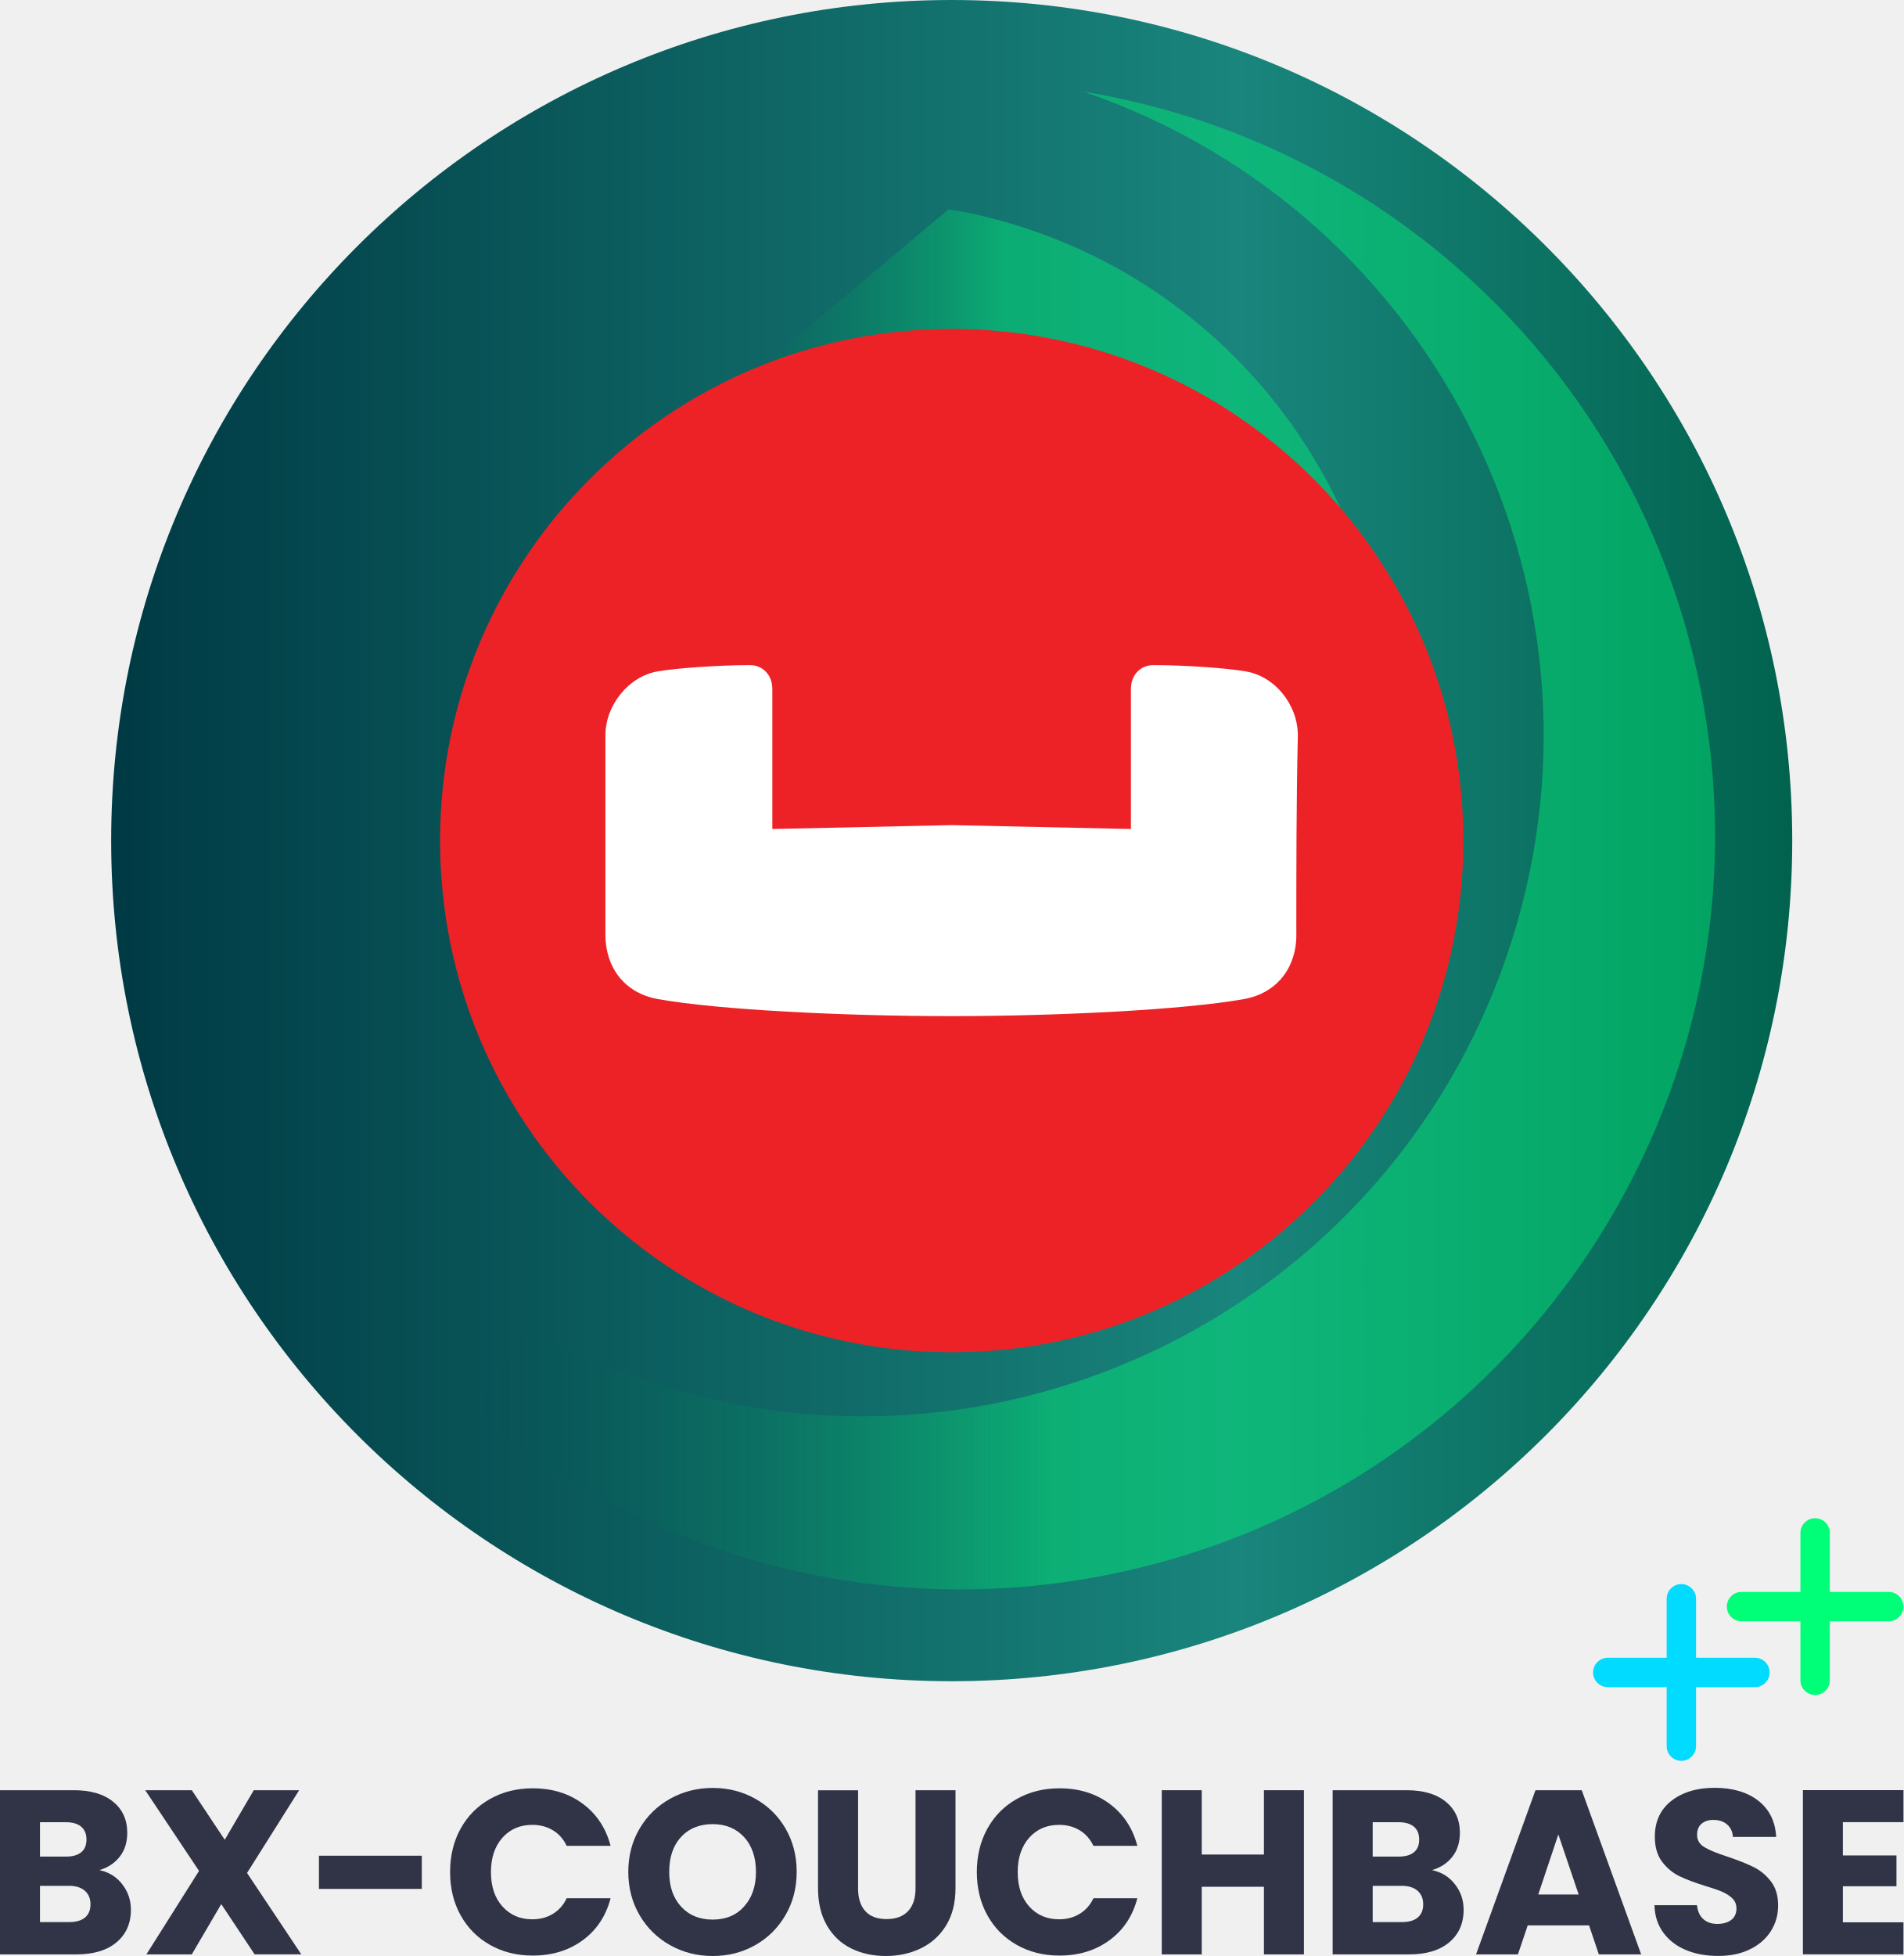
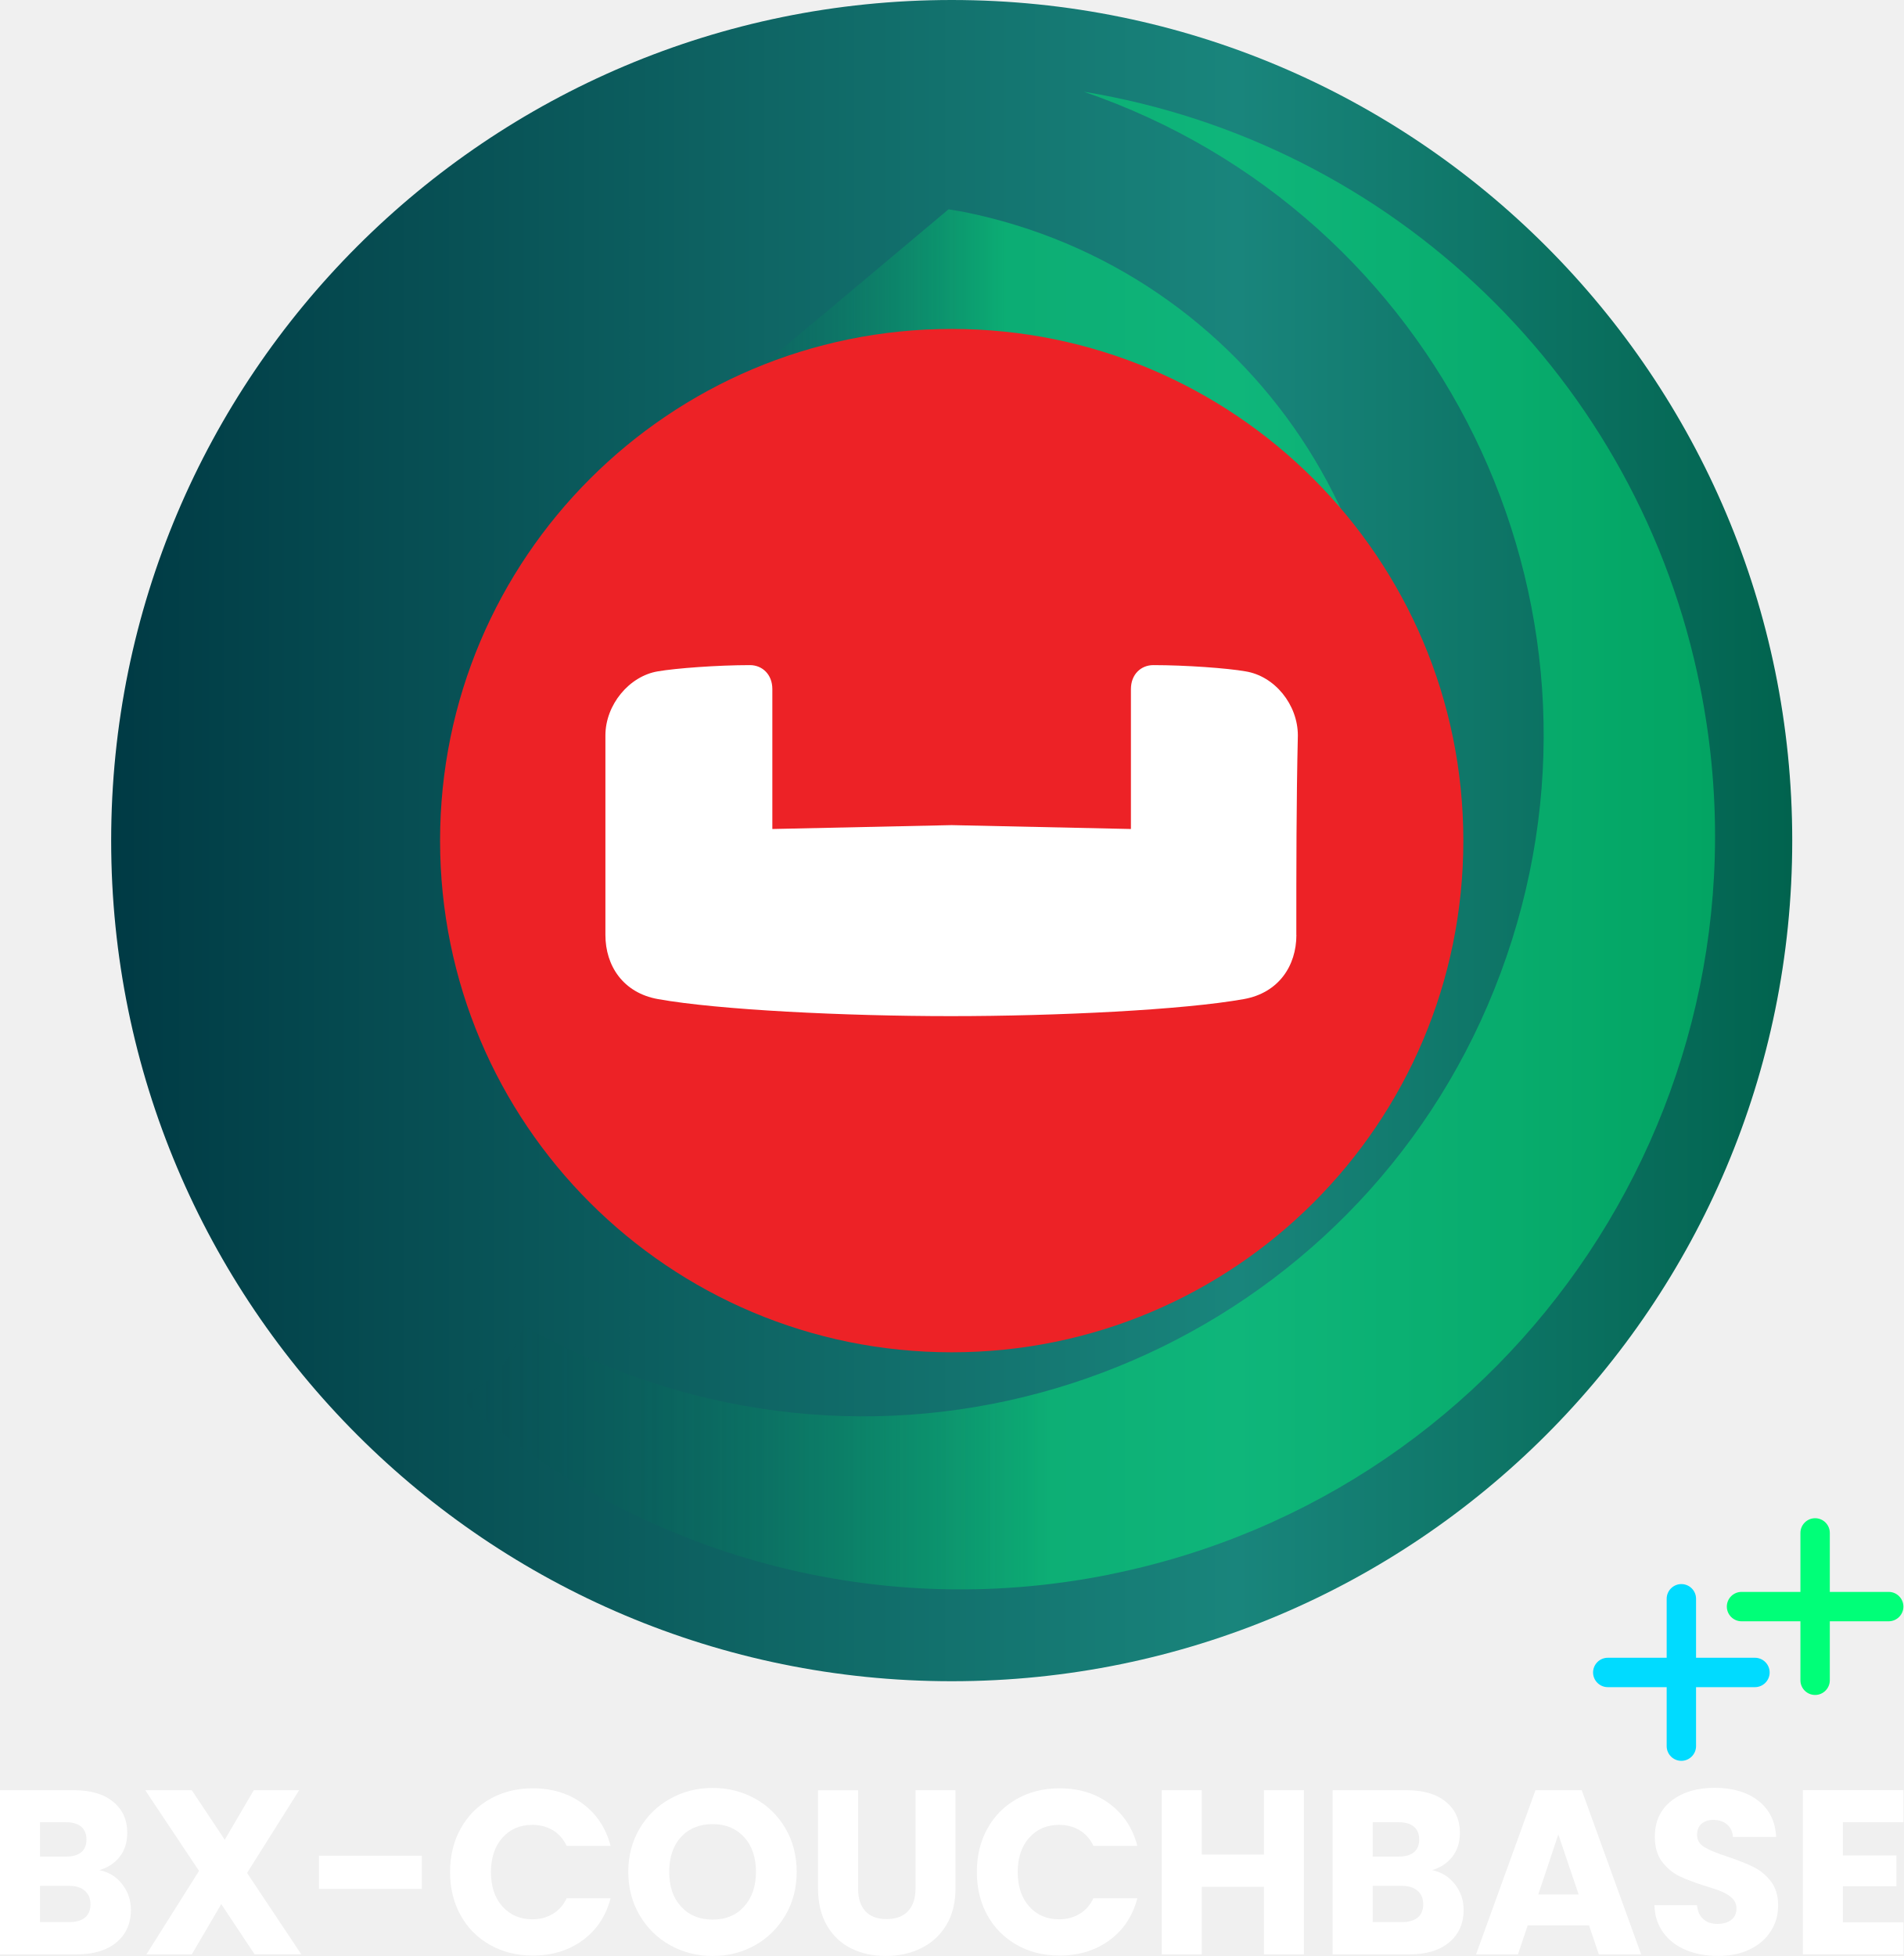
<svg xmlns="http://www.w3.org/2000/svg" width="584" height="600" viewBox="0 0 584 600" fill="none">
-   <g clip-path="url(#clip0_1054_8349)">
-     <path d="M549.87 257.857C549.87 115.447 434.413 0 291.989 0C149.565 0 34.107 115.447 34.107 257.857C34.107 400.268 149.565 515.714 291.989 515.714C434.413 515.714 549.87 400.268 549.87 257.857Z" fill="url(#paint0_linear_1054_8349)" />
+   <g clip-path="url(#clip0_1054_8504)">
+     <path d="M549.87 257.857C549.87 115.447 434.413 0 291.989 0C149.565 0 34.107 115.447 34.107 257.857C34.107 400.268 149.565 515.714 291.989 515.714C434.413 515.714 549.87 400.268 549.87 257.857Z" fill="url(#paint0_linear_1054_8504)" />
    <g opacity="0.4">
-       <path d="M249.853 98.749L291.002 64.219H291.114C292.572 64.443 294.007 64.69 295.465 64.959C383.817 82.56 441.044 168.55 423.419 256.76C405.973 344.252 321.522 401.182 234.224 385.15C253.06 380.867 271.157 372.212 286.988 358.983C339.977 314.52 346.929 235.481 302.416 182.452C276.897 152.07 240.076 136.867 203.3 137.764L249.853 98.704V98.749Z" fill="url(#paint1_linear_1054_8349)" />
-       <path d="M340.403 482.978C266.268 497.867 193.277 475.489 140.848 428.783C143.898 427.46 146.835 425.734 149.526 423.447C154.998 418.85 158.72 412.864 160.537 406.473C171.996 413.065 184.15 418.671 196.932 423.066C306.049 460.578 424.809 402.46 462.213 293.397C499.729 184.29 441.605 65.541 332.532 28.141C427.522 43.769 502.869 116.53 521.615 210.726C546.776 335.955 465.644 457.798 340.403 482.956V482.978Z" fill="url(#paint2_linear_1054_8349)" />
+       <path d="M249.853 98.749L291.002 64.219H291.114C292.572 64.443 294.007 64.69 295.464 64.959C383.817 82.56 441.044 168.55 423.418 256.76C405.972 344.252 321.522 401.182 234.223 385.15C253.06 380.867 271.156 372.212 286.988 358.983C339.977 314.52 346.928 235.481 302.416 182.452C276.897 152.07 240.076 136.867 203.3 137.764L249.853 98.704V98.749Z" fill="url(#paint1_linear_1054_8504)" />
+       <path d="M340.403 482.978C266.268 497.867 193.276 475.489 140.848 428.783C143.897 427.46 146.835 425.734 149.526 423.447C154.997 418.85 158.72 412.864 160.536 406.473C171.995 413.065 184.149 418.671 196.931 423.066C306.049 460.578 424.808 402.46 462.212 293.397C499.729 184.29 441.604 65.541 332.532 28.141C427.522 43.769 502.868 116.53 521.615 210.726C546.775 335.955 465.643 457.798 340.403 482.956V482.978Z" fill="url(#paint2_linear_1054_8504)" />
    </g>
    <path d="M291.989 100.902C205.43 100.902 135.018 171.084 135.018 257.859C135.018 344.633 205.206 414.815 291.989 414.815C378.771 414.815 448.96 344.633 448.96 257.859C448.96 171.084 378.547 100.902 291.989 100.902Z" fill="#ED2226" />
-     <path d="M397.742 286.784C397.742 296.269 392.293 304.565 381.619 306.471C363.119 309.79 324.235 311.696 291.742 311.696C259.249 311.696 220.365 309.79 201.865 306.471C191.191 304.565 185.742 296.269 185.742 286.784V225.616C185.742 216.132 193.097 207.364 201.865 205.929C207.314 204.988 220.118 204.023 230.075 204.023C233.865 204.023 236.959 206.871 236.959 211.378V254.294L291.966 253.106L346.973 254.294V211.378C346.973 206.871 350.046 204.023 353.858 204.023C363.814 204.023 376.619 204.965 382.068 205.929C391.082 207.342 398.191 216.132 398.191 225.616C397.72 245.774 397.72 266.402 397.72 286.784H397.742Z" fill="white" />
-     <path d="M538.433 508.516H520.359V490.421C520.359 487.932 518.341 485.914 515.852 485.914C513.363 485.914 511.345 487.954 511.345 490.421V508.516H493.27C490.781 508.516 488.763 510.556 488.763 513.023C488.763 515.489 490.781 517.53 493.27 517.53H511.345V535.624C511.345 538.113 513.363 540.131 515.852 540.131C518.341 540.131 520.359 538.091 520.359 535.624V517.53H538.433C540.922 517.53 542.941 515.489 542.941 513.023C542.941 510.556 540.922 508.516 538.433 508.516Z" fill="#00DBFF" />
-     <path d="M579.47 488.313H561.396V470.218C561.396 467.729 559.378 465.711 556.889 465.711C554.399 465.711 552.381 467.751 552.381 470.218V488.313H534.307C531.818 488.313 529.8 490.353 529.8 492.82C529.8 495.286 531.818 497.326 534.307 497.326H552.381V515.421C552.381 517.91 554.399 519.928 556.889 519.928C559.378 519.928 561.396 517.888 561.396 515.421V497.326H579.47C581.959 497.326 583.977 495.286 583.977 492.82C583.977 490.353 581.959 488.313 579.47 488.313Z" fill="#00FF78" />
-     <path d="M37.516 578.025C39.288 580.289 40.162 582.89 40.162 585.805C40.162 590.021 38.682 593.339 35.745 595.805C32.807 598.272 28.703 599.505 23.434 599.505H0V549.145H22.671C27.784 549.145 31.798 550.31 34.691 552.665C37.583 555.019 39.041 558.181 39.041 562.194C39.041 565.154 38.256 567.621 36.709 569.571C35.161 571.544 33.076 572.89 30.497 573.652C33.412 574.28 35.767 575.715 37.516 578.002V578.025ZM12.266 569.504H20.294C22.312 569.504 23.837 569.056 24.914 568.181C25.99 567.307 26.528 565.984 26.528 564.28C26.528 562.576 25.99 561.253 24.914 560.333C23.837 559.436 22.29 558.966 20.294 558.966H12.266V569.504ZM26.08 588.204C27.201 587.263 27.762 585.917 27.762 584.146C27.762 582.374 27.178 580.984 26.012 579.975C24.846 578.966 23.232 578.473 21.169 578.473H12.266V589.594H21.303C23.366 589.594 24.958 589.124 26.08 588.204Z" fill="#303446" />
-     <path d="M78.127 599.505L67.879 584.079L58.842 599.505H44.916L61.062 573.899L44.558 549.145H58.842L68.955 564.347L77.858 549.145H91.784L75.795 574.527L92.434 599.483H78.149L78.127 599.505Z" fill="#303446" />
-     <path d="M129.412 569.238V579.418H97.86V569.238H129.412Z" fill="#303446" />
-     <path d="M141.319 560.94C143.472 557.038 146.477 554.011 150.334 551.836C154.191 549.661 158.541 548.562 163.429 548.562C169.417 548.562 174.53 550.132 178.79 553.294C183.051 556.455 185.899 560.76 187.334 566.209H173.857C172.848 564.101 171.435 562.509 169.596 561.411C167.757 560.312 165.672 559.774 163.317 559.774C159.55 559.774 156.478 561.097 154.146 563.72C151.814 566.343 150.625 569.864 150.625 574.259C150.625 578.653 151.791 582.174 154.146 584.797C156.5 587.42 159.55 588.743 163.317 588.743C165.672 588.743 167.757 588.205 169.596 587.084C171.435 585.985 172.87 584.393 173.857 582.286H187.334C185.899 587.734 183.051 592.039 178.79 595.156C174.53 598.295 169.417 599.865 163.429 599.865C158.541 599.865 154.191 598.766 150.334 596.591C146.477 594.416 143.472 591.389 141.319 587.51C139.166 583.631 138.09 579.214 138.09 574.236C138.09 569.258 139.166 564.819 141.319 560.94Z" fill="#303446" />
-     <path d="M205.632 596.702C201.686 594.505 198.546 591.433 196.237 587.487C193.927 583.54 192.761 579.101 192.761 574.19C192.761 569.28 193.927 564.84 196.237 560.916C198.546 556.992 201.686 553.943 205.632 551.745C209.579 549.548 213.907 548.449 218.661 548.449C223.415 548.449 227.743 549.548 231.69 551.745C235.636 553.943 238.753 557.015 241.018 560.916C243.283 564.84 244.427 569.257 244.427 574.19C244.427 579.123 243.283 583.54 240.973 587.487C238.664 591.433 235.569 594.505 231.645 596.702C227.72 598.9 223.393 599.998 218.661 599.998C213.929 599.998 209.579 598.9 205.632 596.702ZM228.303 584.796C230.725 582.128 231.936 578.585 231.936 574.19C231.936 569.795 230.725 566.185 228.303 563.539C225.882 560.894 222.675 559.548 218.661 559.548C214.647 559.548 211.351 560.871 208.951 563.495C206.529 566.118 205.318 569.683 205.318 574.19C205.318 578.697 206.529 582.195 208.951 584.841C211.373 587.487 214.602 588.832 218.661 588.832C222.72 588.832 225.904 587.487 228.303 584.818V584.796Z" fill="#303446" />
-     <path d="M263.263 549.145V579.28C263.263 582.285 264.003 584.617 265.483 586.231C266.963 587.868 269.138 588.675 272.009 588.675C274.879 588.675 277.077 587.868 278.602 586.231C280.126 584.594 280.889 582.285 280.889 579.28V549.145H293.155V579.19C293.155 583.697 292.191 587.487 290.285 590.603C288.379 593.72 285.8 596.052 282.571 597.622C279.342 599.191 275.754 599.998 271.784 599.998C267.815 599.998 264.272 599.214 261.133 597.666C257.993 596.119 255.527 593.765 253.71 590.648C251.894 587.509 250.975 583.697 250.975 579.213V549.167H263.241L263.263 549.145Z" fill="#303446" />
-     <path d="M302.932 560.94C305.085 557.038 308.089 554.011 311.946 551.836C315.803 549.661 320.154 548.562 325.042 548.562C331.03 548.562 336.142 550.132 340.403 553.294C344.664 556.455 347.512 560.76 348.947 566.209H335.47C334.461 564.101 333.048 562.509 331.209 561.411C329.37 560.312 327.285 559.774 324.93 559.774C321.163 559.774 318.091 561.097 315.759 563.72C313.426 566.343 312.238 569.864 312.238 574.259C312.238 578.653 313.404 582.174 315.759 584.797C318.113 587.42 321.163 588.743 324.93 588.743C327.285 588.743 329.37 588.205 331.209 587.084C333.048 585.985 334.483 584.393 335.47 582.286H348.947C347.512 587.734 344.664 592.039 340.403 595.156C336.142 598.295 331.03 599.865 325.042 599.865C320.154 599.865 315.803 598.766 311.946 596.591C308.089 594.416 305.085 591.389 302.932 587.51C300.779 583.631 299.703 579.214 299.703 574.236C299.703 569.258 300.779 564.819 302.932 560.94Z" fill="#303446" />
-     <path d="M400.052 549.145V599.505H387.786V578.764H368.703V599.505H356.437V549.145H368.703V568.876H387.786V549.145H400.052Z" fill="#303446" />
-     <path d="M446.404 578.025C448.175 580.289 449.05 582.89 449.05 585.805C449.05 590.021 447.57 593.339 444.632 595.805C441.695 598.272 437.591 599.505 432.321 599.505H408.865V549.145H431.536C436.649 549.145 440.663 550.31 443.556 552.665C446.449 555.019 447.906 558.181 447.906 562.194C447.906 565.154 447.121 567.621 445.574 569.571C444.027 571.544 441.941 572.89 439.362 573.652C442.278 574.28 444.632 575.715 446.381 578.002L446.404 578.025ZM421.154 569.504H429.182C431.2 569.504 432.725 569.056 433.801 568.181C434.878 567.307 435.416 565.984 435.416 564.28C435.416 562.576 434.878 561.253 433.801 560.333C432.725 559.436 431.178 558.966 429.182 558.966H421.154V569.504ZM434.967 588.204C436.089 587.263 436.649 585.917 436.649 584.146C436.649 582.374 436.066 580.984 434.9 579.975C433.734 578.966 432.119 578.473 430.056 578.473H421.154V589.594H430.191C432.254 589.594 433.846 589.124 434.967 588.204Z" fill="#303446" />
-     <path d="M487.508 590.603H468.716L465.711 599.505H452.862L471.093 549.145H485.288L503.519 599.505H490.535L487.53 590.603H487.508ZM484.346 581.141L478.112 562.71L471.945 581.141H484.346Z" fill="#303446" />
-     <path d="M517.355 598.206C514.44 597.018 512.107 595.247 510.358 592.892C508.609 590.538 507.69 587.735 507.6 584.417H520.651C520.831 586.278 521.481 587.713 522.58 588.677C523.678 589.663 525.114 590.157 526.885 590.157C528.657 590.157 530.137 589.731 531.191 588.901C532.245 588.071 532.76 586.905 532.76 585.426C532.76 584.192 532.334 583.161 531.505 582.331C530.675 581.524 529.643 580.851 528.41 580.313C527.177 579.775 525.45 579.192 523.208 578.52C519.956 577.51 517.31 576.501 515.247 575.515C513.184 574.506 511.412 573.026 509.932 571.075C508.452 569.125 507.712 566.546 507.712 563.407C507.712 558.721 509.416 555.043 512.803 552.397C516.189 549.752 520.629 548.406 526.078 548.406C531.527 548.406 536.102 549.729 539.488 552.397C542.874 555.066 544.69 558.743 544.937 563.474H531.662C531.572 561.86 530.966 560.582 529.868 559.64C528.769 558.698 527.356 558.25 525.629 558.25C524.149 558.25 522.961 558.653 522.041 559.438C521.122 560.223 520.674 561.366 520.674 562.846C520.674 564.483 521.436 565.739 522.961 566.636C524.486 567.555 526.885 568.519 530.137 569.573C533.388 570.672 536.034 571.725 538.053 572.734C540.093 573.744 541.842 575.201 543.322 577.107C544.802 579.013 545.542 581.479 545.542 584.484C545.542 587.488 544.802 589.955 543.345 592.309C541.887 594.641 539.779 596.525 536.999 597.892C534.218 599.283 530.944 599.978 527.177 599.978C523.409 599.978 520.203 599.372 517.287 598.184L517.355 598.206Z" fill="#303446" />
-     <path d="M565.41 558.968V569.148H581.847V578.61H565.41V589.665H584V599.486H553.144V549.125H584V558.946H565.41V558.968Z" fill="#303446" />
+     <path d="M397.743 286.784C397.743 296.269 392.294 304.565 381.62 306.471C363.12 309.79 324.236 311.696 291.743 311.696C259.25 311.696 220.366 309.79 201.865 306.471C191.191 304.565 185.742 296.269 185.742 286.784V225.616C185.742 216.132 193.097 207.364 201.865 205.929C207.314 204.988 220.119 204.023 230.075 204.023C233.865 204.023 236.96 206.871 236.96 211.378V254.294L291.967 253.106L346.974 254.294V211.378C346.974 206.871 350.046 204.023 353.858 204.023C363.815 204.023 376.619 204.965 382.068 205.929C391.083 207.342 398.191 216.132 398.191 225.616C397.721 245.774 397.721 266.402 397.721 286.784H397.743Z" fill="white" />
+     <path d="M538.434 508.516H520.36V490.421C520.36 487.932 518.341 485.914 515.852 485.914C513.363 485.914 511.345 487.954 511.345 490.421V508.516H493.271C490.782 508.516 488.764 510.556 488.764 513.023C488.764 515.489 490.782 517.53 493.271 517.53H511.345V535.624C511.345 538.113 513.363 540.131 515.852 540.131C518.341 540.131 520.36 538.091 520.36 535.624V517.53H538.434C540.923 517.53 542.941 515.489 542.941 513.023C542.941 510.556 540.923 508.516 538.434 508.516Z" fill="#00DBFF" />
+     <path d="M579.471 488.313H561.397V470.218C561.397 467.729 559.379 465.711 556.89 465.711C554.4 465.711 552.382 467.751 552.382 470.218V488.313H534.308C531.819 488.313 529.801 490.353 529.801 492.82C529.801 495.286 531.819 497.326 534.308 497.326H552.382V515.421C552.382 517.91 554.4 519.928 556.89 519.928C559.379 519.928 561.397 517.888 561.397 515.421V497.326H579.471C581.96 497.326 583.978 495.286 583.978 492.82C583.978 490.353 581.96 488.313 579.471 488.313Z" fill="#00FF78" />
+     <path d="M37.516 578.025C39.288 580.289 40.162 582.89 40.162 585.805C40.162 590.021 38.682 593.339 35.745 595.805C32.807 598.272 28.703 599.505 23.434 599.505H0V549.145H22.671C27.784 549.145 31.798 550.31 34.691 552.665C37.583 555.019 39.041 558.181 39.041 562.194C39.041 565.154 38.256 567.621 36.709 569.571C35.161 571.544 33.076 572.89 30.497 573.652C33.412 574.28 35.767 575.715 37.516 578.002V578.025ZM12.266 569.504H20.294C22.312 569.504 23.837 569.056 24.914 568.181C25.99 567.307 26.528 565.984 26.528 564.28C26.528 562.576 25.99 561.253 24.914 560.333C23.837 559.436 22.29 558.966 20.294 558.966H12.266V569.504ZM26.08 588.204C27.201 587.263 27.762 585.917 27.762 584.146C27.762 582.374 27.178 580.984 26.012 579.975C24.846 578.966 23.232 578.473 21.169 578.473H12.266V589.594H21.303C23.366 589.594 24.958 589.124 26.08 588.204Z" fill="white" />
+     <path d="M78.127 599.505L67.879 584.079L58.842 599.505H44.916L61.062 573.899L44.558 549.145H58.842L68.955 564.347L77.858 549.145H91.784L75.795 574.527L92.434 599.483H78.149L78.127 599.505Z" fill="white" />
+     <path d="M129.412 569.238V579.418H97.86V569.238H129.412Z" fill="white" />
+     <path d="M141.319 560.94C143.472 557.038 146.477 554.011 150.334 551.836C154.191 549.661 158.541 548.562 163.429 548.562C169.417 548.562 174.53 550.132 178.79 553.294C183.051 556.455 185.899 560.76 187.334 566.209H173.857C172.848 564.101 171.435 562.509 169.596 561.411C167.757 560.312 165.672 559.774 163.317 559.774C159.55 559.774 156.478 561.097 154.146 563.72C151.814 566.343 150.625 569.864 150.625 574.259C150.625 578.653 151.791 582.174 154.146 584.797C156.5 587.42 159.55 588.743 163.317 588.743C165.672 588.743 167.757 588.205 169.596 587.084C171.435 585.985 172.87 584.393 173.857 582.286H187.334C185.899 587.734 183.051 592.039 178.79 595.156C174.53 598.295 169.417 599.865 163.429 599.865C158.541 599.865 154.191 598.766 150.334 596.591C146.477 594.416 143.472 591.389 141.319 587.51C139.166 583.631 138.09 579.214 138.09 574.236C138.09 569.258 139.166 564.819 141.319 560.94Z" fill="white" />
+     <path d="M205.632 596.702C201.686 594.505 198.546 591.433 196.237 587.487C193.927 583.54 192.761 579.101 192.761 574.19C192.761 569.28 193.927 564.84 196.237 560.916C198.546 556.992 201.686 553.943 205.632 551.745C209.579 549.548 213.907 548.449 218.661 548.449C223.415 548.449 227.743 549.548 231.69 551.745C235.636 553.943 238.753 557.015 241.018 560.916C243.283 564.84 244.427 569.257 244.427 574.19C244.427 579.123 243.283 583.54 240.973 587.487C238.664 591.433 235.569 594.505 231.645 596.702C227.72 598.9 223.393 599.998 218.661 599.998C213.929 599.998 209.579 598.9 205.632 596.702ZM228.303 584.796C230.725 582.128 231.936 578.585 231.936 574.19C231.936 569.795 230.725 566.185 228.303 563.539C225.882 560.894 222.675 559.548 218.661 559.548C214.647 559.548 211.351 560.871 208.951 563.495C206.529 566.118 205.318 569.683 205.318 574.19C205.318 578.697 206.529 582.195 208.951 584.841C211.373 587.487 214.602 588.832 218.661 588.832C222.72 588.832 225.904 587.487 228.303 584.818V584.796Z" fill="white" />
+     <path d="M263.263 549.145V579.28C263.263 582.285 264.003 584.617 265.483 586.231C266.963 587.868 269.138 588.675 272.009 588.675C274.879 588.675 277.077 587.868 278.602 586.231C280.126 584.594 280.889 582.285 280.889 579.28V549.145H293.155V579.19C293.155 583.697 292.191 587.487 290.285 590.603C288.379 593.72 285.8 596.052 282.571 597.622C279.342 599.191 275.754 599.998 271.784 599.998C267.815 599.998 264.272 599.214 261.133 597.666C257.993 596.119 255.527 593.765 253.71 590.648C251.894 587.509 250.975 583.697 250.975 579.213V549.167H263.241L263.263 549.145Z" fill="white" />
+     <path d="M302.932 560.94C305.085 557.038 308.09 554.011 311.947 551.836C315.804 549.661 320.154 548.562 325.043 548.562C331.03 548.562 336.143 550.132 340.404 553.294C344.664 556.455 347.512 560.76 348.947 566.209H335.47C334.461 564.101 333.048 562.509 331.209 561.411C329.371 560.312 327.285 559.774 324.931 559.774C321.163 559.774 318.091 561.097 315.759 563.72C313.427 566.343 312.238 569.864 312.238 574.259C312.238 578.653 313.404 582.174 315.759 584.797C318.114 587.42 321.163 588.743 324.931 588.743C327.285 588.743 329.371 588.205 331.209 587.084C333.048 585.985 334.483 584.393 335.47 582.286H348.947C347.512 587.734 344.664 592.039 340.404 595.156C336.143 598.295 331.03 599.865 325.043 599.865C320.154 599.865 315.804 598.766 311.947 596.591C308.09 594.416 305.085 591.389 302.932 587.51C300.78 583.631 299.703 579.214 299.703 574.236C299.703 569.258 300.78 564.819 302.932 560.94Z" fill="white" />
+     <path d="M400.052 549.145V599.505H387.786V578.764H368.703V599.505H356.437V549.145H368.703V568.876H387.786V549.145H400.052Z" fill="white" />
+     <path d="M446.404 578.025C448.175 580.289 449.05 582.89 449.05 585.805C449.05 590.021 447.57 593.339 444.632 595.805C441.695 598.272 437.591 599.505 432.321 599.505H408.865V549.145H431.536C436.649 549.145 440.663 550.31 443.556 552.665C446.449 555.019 447.906 558.181 447.906 562.194C447.906 565.154 447.121 567.621 445.574 569.571C444.027 571.544 441.941 572.89 439.362 573.652C442.278 574.28 444.632 575.715 446.381 578.002L446.404 578.025ZM421.154 569.504H429.182C431.2 569.504 432.725 569.056 433.801 568.181C434.878 567.307 435.416 565.984 435.416 564.28C435.416 562.576 434.878 561.253 433.801 560.333C432.725 559.436 431.178 558.966 429.182 558.966H421.154V569.504ZM434.967 588.204C436.089 587.263 436.649 585.917 436.649 584.146C436.649 582.374 436.066 580.984 434.9 579.975C433.734 578.966 432.119 578.473 430.056 578.473H421.154V589.594H430.191C432.254 589.594 433.846 589.124 434.967 588.204Z" fill="white" />
+     <path d="M487.507 590.603H468.715L465.711 599.505H452.861L471.092 549.145H485.287L503.518 599.505H490.534L487.53 590.603H487.507ZM484.345 581.141L478.111 562.71L471.945 581.141H484.345Z" fill="white" />
+     <path d="M517.354 598.206C514.439 597.018 512.107 595.247 510.358 592.892C508.609 590.538 507.689 587.735 507.6 584.417H520.651C520.83 586.278 521.48 587.713 522.579 588.677C523.678 589.663 525.113 590.157 526.885 590.157C528.656 590.157 530.136 589.731 531.19 588.901C532.244 588.071 532.76 586.905 532.76 585.426C532.76 584.192 532.334 583.161 531.504 582.331C530.674 581.524 529.643 580.851 528.409 580.313C527.176 579.775 525.449 579.192 523.207 578.52C519.955 577.51 517.309 576.501 515.246 575.515C513.183 574.506 511.412 573.026 509.932 571.075C508.452 569.125 507.712 566.546 507.712 563.407C507.712 558.721 509.416 555.043 512.802 552.397C516.188 549.752 520.628 548.406 526.077 548.406C531.527 548.406 536.101 549.729 539.487 552.397C542.873 555.066 544.69 558.743 544.936 563.474H531.661C531.571 561.86 530.966 560.582 529.867 559.64C528.768 558.698 527.356 558.25 525.629 558.25C524.149 558.25 522.96 558.653 522.041 559.438C521.122 560.223 520.673 561.366 520.673 562.846C520.673 564.483 521.436 565.739 522.96 566.636C524.485 567.555 526.885 568.519 530.136 569.573C533.388 570.672 536.034 571.725 538.052 572.734C540.093 573.744 541.842 575.201 543.322 577.107C544.802 579.013 545.542 581.479 545.542 584.484C545.542 587.488 544.802 589.955 543.344 592.309C541.887 594.641 539.779 596.525 536.998 597.892C534.217 599.283 530.943 599.978 527.176 599.978C523.409 599.978 520.202 599.372 517.287 598.184L517.354 598.206Z" fill="white" />
+     <path d="M565.41 558.968V569.148H581.847V578.61H565.41V589.665H584V599.486H553.144V549.125H584V558.946H565.41V558.968Z" fill="white" />
  </g>
  <defs>
-     <linearGradient id="paint0_linear_1054_8349" x1="34.107" y1="257.857" x2="549.87" y2="257.857" gradientUnits="userSpaceOnUse">
+     <linearGradient id="paint0_linear_1054_8504" x1="34.107" y1="257.857" x2="549.87" y2="257.857" gradientUnits="userSpaceOnUse">
      <stop stop-color="#003A44" />
      <stop offset="0.67" stop-color="#19857C" />
      <stop offset="1" stop-color="#01634E" />
    </linearGradient>
-     <linearGradient id="paint1_linear_1054_8349" x1="203.323" y1="226.019" x2="426.625" y2="226.019" gradientUnits="userSpaceOnUse">
+     <linearGradient id="paint1_linear_1054_8504" x1="203.322" y1="226.019" x2="426.625" y2="226.019" gradientUnits="userSpaceOnUse">
      <stop stop-color="#003A44" stop-opacity="0" />
      <stop offset="0.47" stop-color="#00FF78" />
    </linearGradient>
-     <linearGradient id="paint2_linear_1054_8349" x1="140.871" y1="257.858" x2="526.19" y2="257.858" gradientUnits="userSpaceOnUse">
+     <linearGradient id="paint2_linear_1054_8504" x1="140.87" y1="257.858" x2="526.189" y2="257.858" gradientUnits="userSpaceOnUse">
      <stop stop-color="#003A44" stop-opacity="0" />
      <stop offset="0.47" stop-color="#00FF78" />
    </linearGradient>
-     <clipPath id="clip0_1054_8349">
+     <clipPath id="clip0_1054_8504">
      <rect width="584" height="600" fill="white" />
    </clipPath>
  </defs>
</svg>
